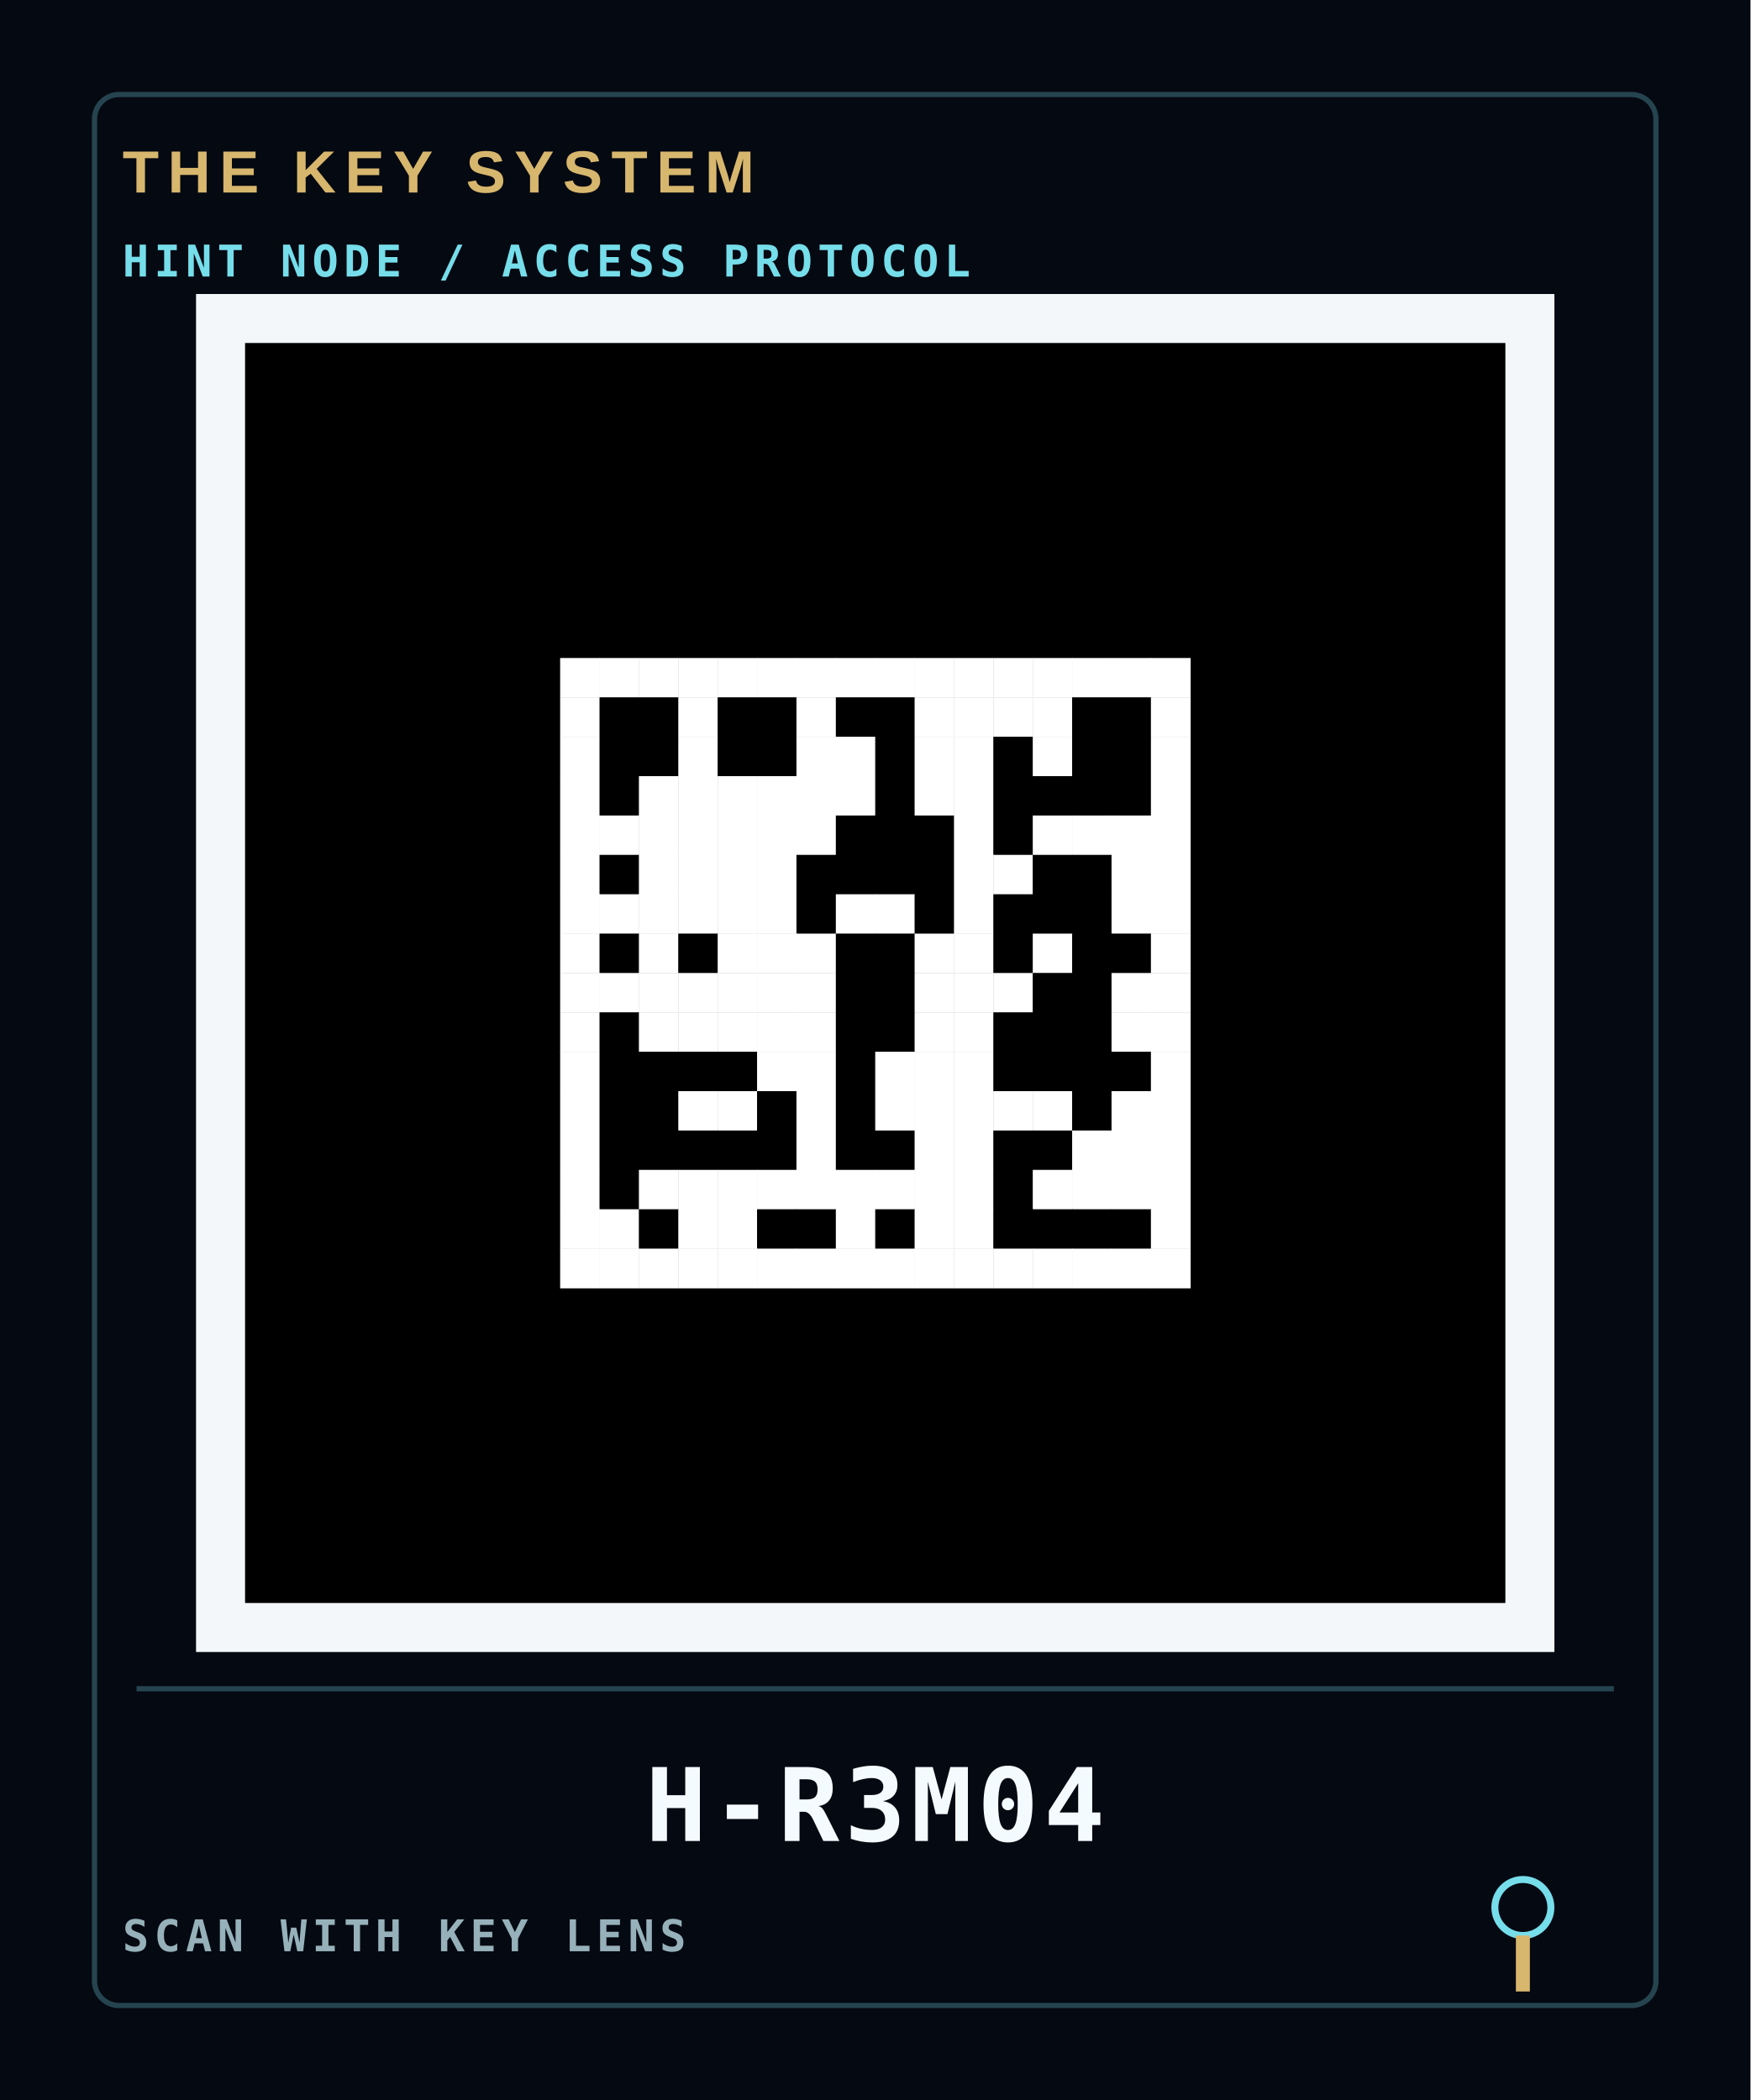
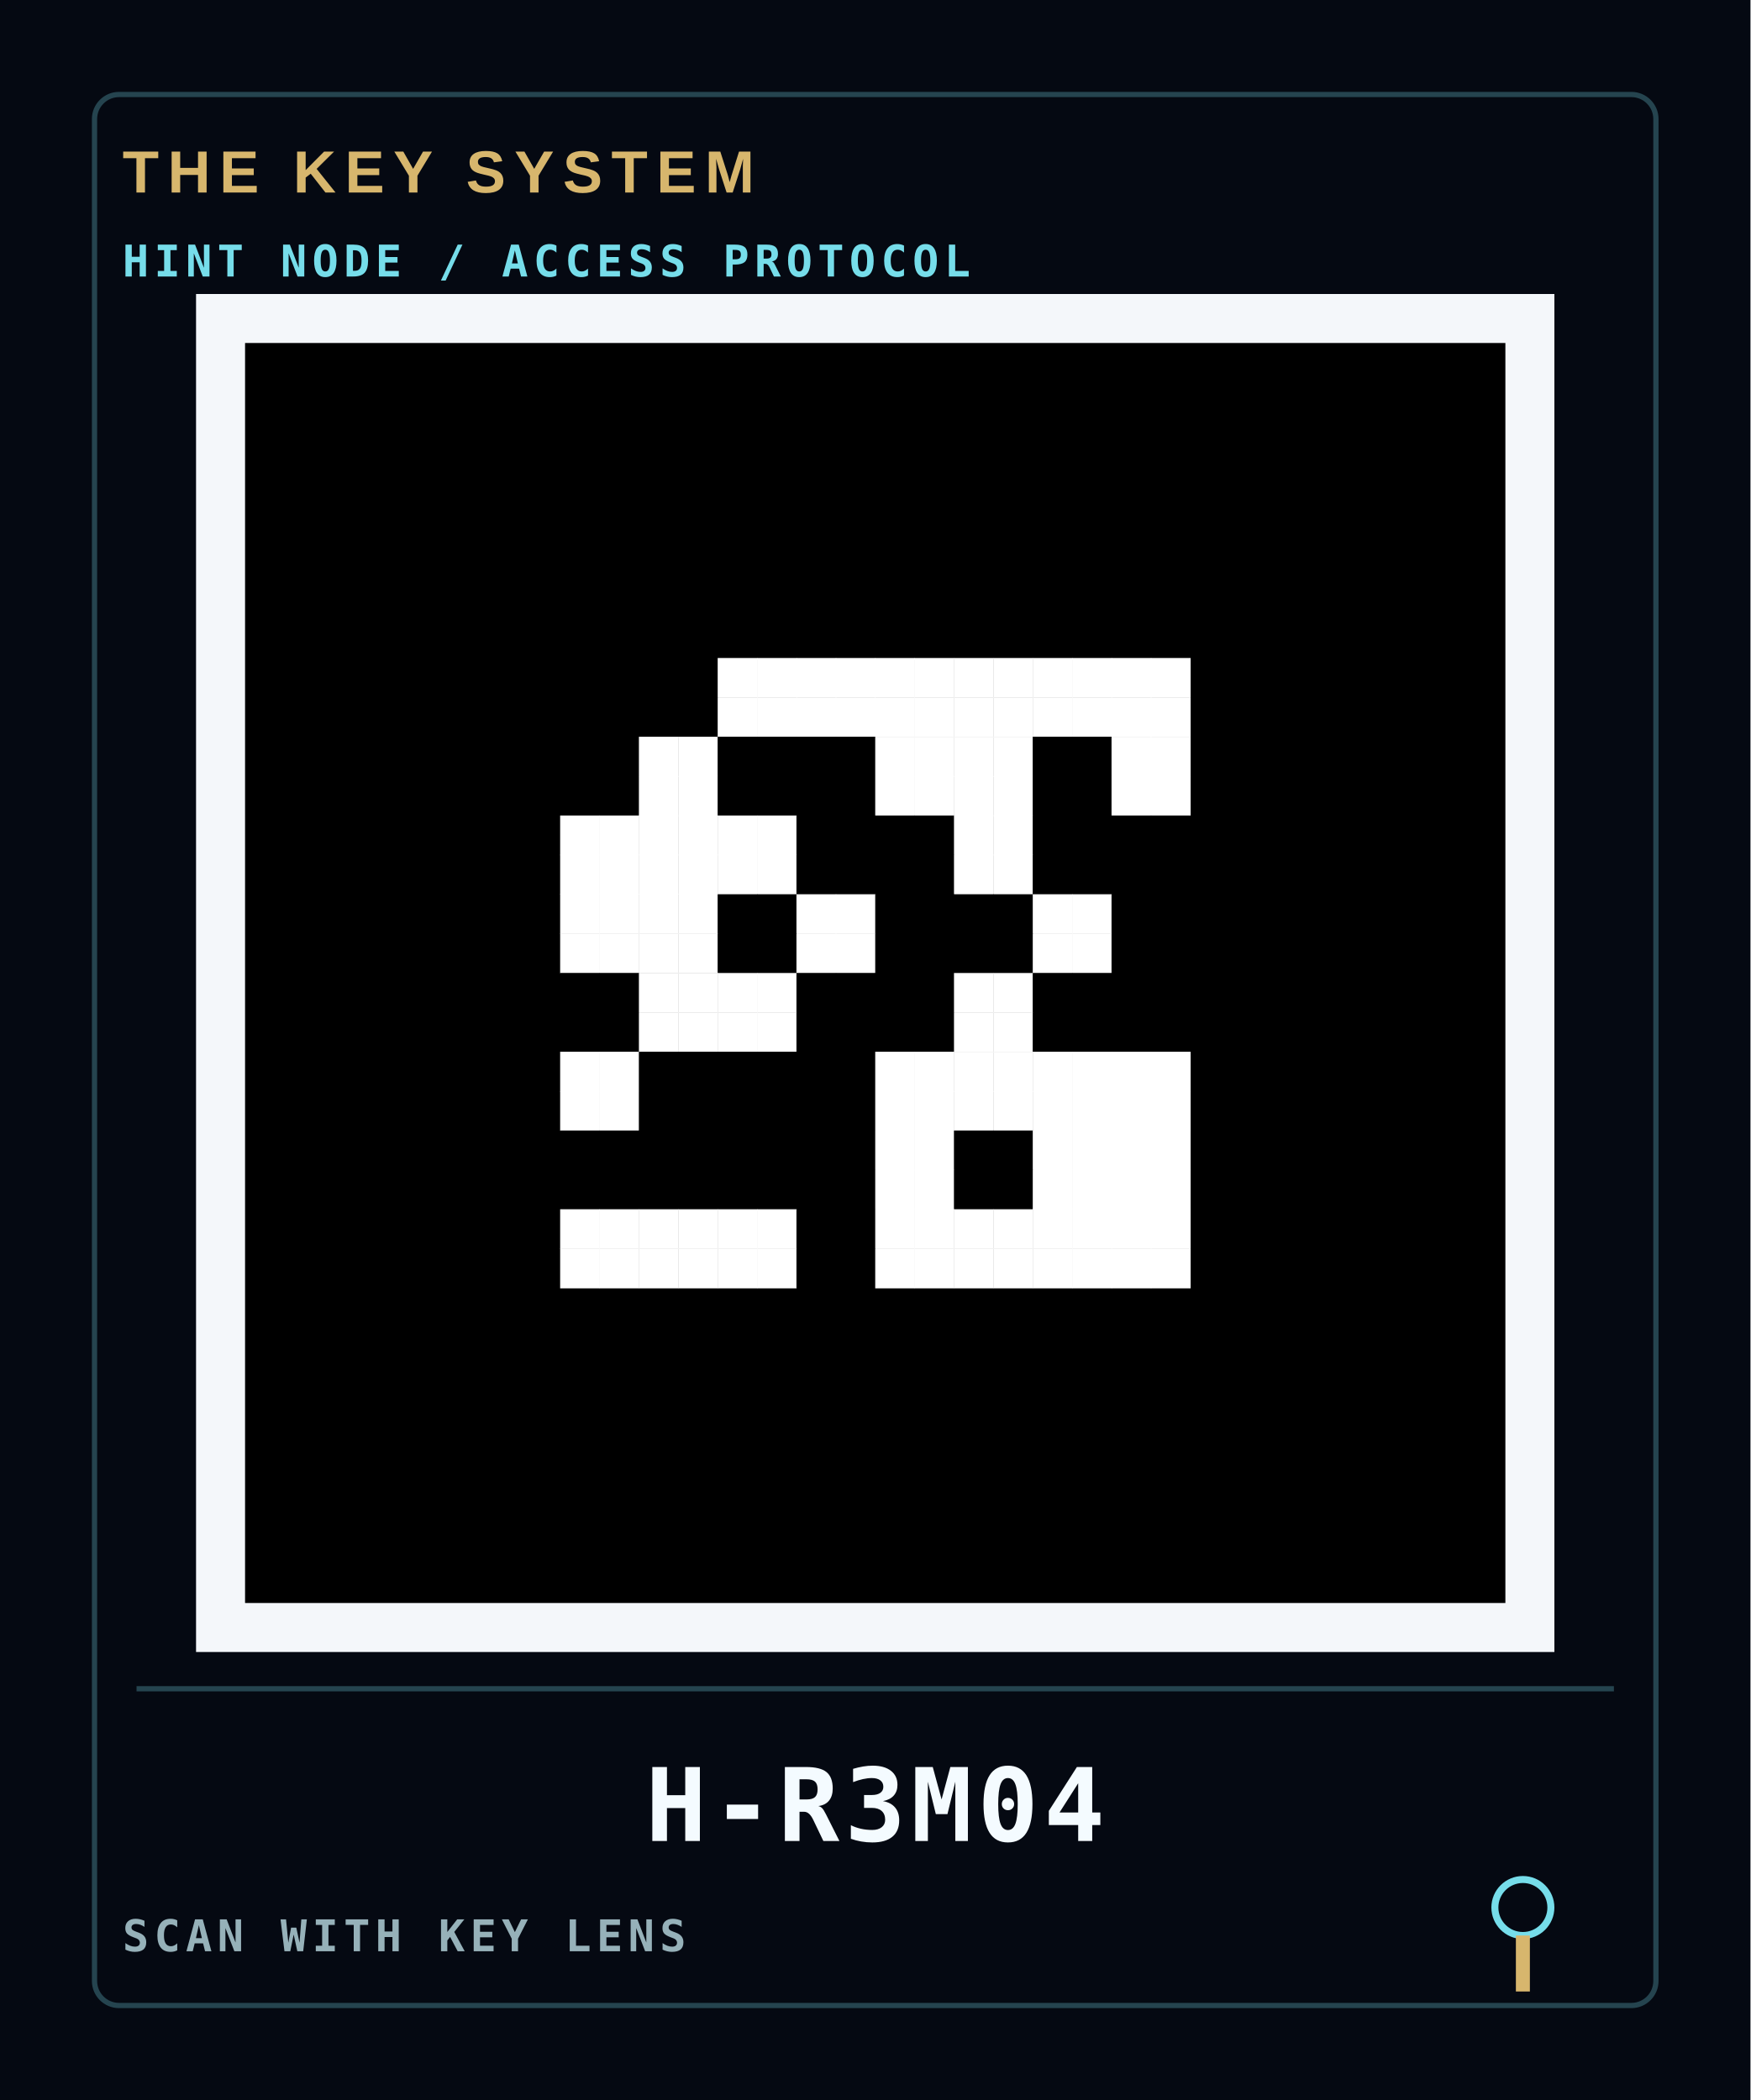
<svg xmlns="http://www.w3.org/2000/svg" width="1000" height="1200" viewBox="0 0 1000 1200">
  <rect width="1000" height="1200" fill="#050912" />
  <rect x="54" y="54" width="892" height="1092" rx="14" fill="none" stroke="#25444f" stroke-width="3" />
  <text x="70" y="110" fill="#d7b66d" font-family="Arial,sans-serif" font-size="34" font-weight="800" letter-spacing="5">THE KEY SYSTEM</text>
  <text x="70" y="158" fill="#76ddea" font-family="monospace" font-size="25" font-weight="700" letter-spacing="3">HINT NODE / ACCESS PROTOCOL</text>
  <rect x="112" y="168" width="776" height="776" fill="#f4f7fa" />
  <rect x="140" y="196" width="720" height="720" fill="#000" />
-   <rect x="320.000" y="376.000" width="22.700" height="22.700" fill="#ffffff" />
-   <rect x="342.500" y="376.000" width="22.700" height="22.700" fill="#ffffff" />
-   <rect x="365.000" y="376.000" width="22.700" height="22.700" fill="#ffffff" />
-   <rect x="387.500" y="376.000" width="22.700" height="22.700" fill="#ffffff" />
+   <rect x="320.000" y="376.000" width="22.700" height="22.700" fill="#000000" />
+   <rect x="342.500" y="376.000" width="22.700" height="22.700" fill="#000000" />
+   <rect x="365.000" y="376.000" width="22.700" height="22.700" fill="#000000" />
+   <rect x="387.500" y="376.000" width="22.700" height="22.700" fill="#000000" />
  <rect x="410.000" y="376.000" width="22.700" height="22.700" fill="#ffffff" />
  <rect x="432.500" y="376.000" width="22.700" height="22.700" fill="#ffffff" />
  <rect x="455.000" y="376.000" width="22.700" height="22.700" fill="#ffffff" />
  <rect x="477.500" y="376.000" width="22.700" height="22.700" fill="#ffffff" />
  <rect x="500.000" y="376.000" width="22.700" height="22.700" fill="#ffffff" />
  <rect x="522.500" y="376.000" width="22.700" height="22.700" fill="#ffffff" />
  <rect x="545.000" y="376.000" width="22.700" height="22.700" fill="#ffffff" />
  <rect x="567.500" y="376.000" width="22.700" height="22.700" fill="#ffffff" />
  <rect x="590.000" y="376.000" width="22.700" height="22.700" fill="#ffffff" />
  <rect x="612.500" y="376.000" width="22.700" height="22.700" fill="#ffffff" />
  <rect x="635.000" y="376.000" width="22.700" height="22.700" fill="#ffffff" />
  <rect x="657.500" y="376.000" width="22.700" height="22.700" fill="#ffffff" />
-   <rect x="320.000" y="398.500" width="22.700" height="22.700" fill="#ffffff" />
+   <rect x="320.000" y="398.500" width="22.700" height="22.700" fill="#000000" />
  <rect x="342.500" y="398.500" width="22.700" height="22.700" fill="#000000" />
  <rect x="365.000" y="398.500" width="22.700" height="22.700" fill="#000000" />
-   <rect x="387.500" y="398.500" width="22.700" height="22.700" fill="#ffffff" />
-   <rect x="410.000" y="398.500" width="22.700" height="22.700" fill="#000000" />
-   <rect x="432.500" y="398.500" width="22.700" height="22.700" fill="#000000" />
+   <rect x="387.500" y="398.500" width="22.700" height="22.700" fill="#000000" />
+   <rect x="410.000" y="398.500" width="22.700" height="22.700" fill="#ffffff" />
+   <rect x="432.500" y="398.500" width="22.700" height="22.700" fill="#ffffff" />
  <rect x="455.000" y="398.500" width="22.700" height="22.700" fill="#ffffff" />
-   <rect x="477.500" y="398.500" width="22.700" height="22.700" fill="#000000" />
-   <rect x="500.000" y="398.500" width="22.700" height="22.700" fill="#000000" />
+   <rect x="477.500" y="398.500" width="22.700" height="22.700" fill="#ffffff" />
+   <rect x="500.000" y="398.500" width="22.700" height="22.700" fill="#ffffff" />
  <rect x="522.500" y="398.500" width="22.700" height="22.700" fill="#ffffff" />
  <rect x="545.000" y="398.500" width="22.700" height="22.700" fill="#ffffff" />
  <rect x="567.500" y="398.500" width="22.700" height="22.700" fill="#ffffff" />
  <rect x="590.000" y="398.500" width="22.700" height="22.700" fill="#ffffff" />
-   <rect x="612.500" y="398.500" width="22.700" height="22.700" fill="#000000" />
-   <rect x="635.000" y="398.500" width="22.700" height="22.700" fill="#000000" />
+   <rect x="612.500" y="398.500" width="22.700" height="22.700" fill="#ffffff" />
+   <rect x="635.000" y="398.500" width="22.700" height="22.700" fill="#ffffff" />
  <rect x="657.500" y="398.500" width="22.700" height="22.700" fill="#ffffff" />
-   <rect x="320.000" y="421.000" width="22.700" height="22.700" fill="#ffffff" />
+   <rect x="320.000" y="421.000" width="22.700" height="22.700" fill="#000000" />
  <rect x="342.500" y="421.000" width="22.700" height="22.700" fill="#000000" />
-   <rect x="365.000" y="421.000" width="22.700" height="22.700" fill="#000000" />
+   <rect x="365.000" y="421.000" width="22.700" height="22.700" fill="#ffffff" />
  <rect x="387.500" y="421.000" width="22.700" height="22.700" fill="#ffffff" />
  <rect x="410.000" y="421.000" width="22.700" height="22.700" fill="#000000" />
  <rect x="432.500" y="421.000" width="22.700" height="22.700" fill="#000000" />
-   <rect x="455.000" y="421.000" width="22.700" height="22.700" fill="#ffffff" />
-   <rect x="477.500" y="421.000" width="22.700" height="22.700" fill="#ffffff" />
-   <rect x="500.000" y="421.000" width="22.700" height="22.700" fill="#000000" />
+   <rect x="455.000" y="421.000" width="22.700" height="22.700" fill="#000000" />
+   <rect x="477.500" y="421.000" width="22.700" height="22.700" fill="#000000" />
+   <rect x="500.000" y="421.000" width="22.700" height="22.700" fill="#ffffff" />
  <rect x="522.500" y="421.000" width="22.700" height="22.700" fill="#ffffff" />
  <rect x="545.000" y="421.000" width="22.700" height="22.700" fill="#ffffff" />
-   <rect x="567.500" y="421.000" width="22.700" height="22.700" fill="#000000" />
-   <rect x="590.000" y="421.000" width="22.700" height="22.700" fill="#ffffff" />
+   <rect x="567.500" y="421.000" width="22.700" height="22.700" fill="#ffffff" />
+   <rect x="590.000" y="421.000" width="22.700" height="22.700" fill="#000000" />
  <rect x="612.500" y="421.000" width="22.700" height="22.700" fill="#000000" />
-   <rect x="635.000" y="421.000" width="22.700" height="22.700" fill="#000000" />
+   <rect x="635.000" y="421.000" width="22.700" height="22.700" fill="#ffffff" />
  <rect x="657.500" y="421.000" width="22.700" height="22.700" fill="#ffffff" />
-   <rect x="320.000" y="443.500" width="22.700" height="22.700" fill="#ffffff" />
+   <rect x="320.000" y="443.500" width="22.700" height="22.700" fill="#000000" />
  <rect x="342.500" y="443.500" width="22.700" height="22.700" fill="#000000" />
  <rect x="365.000" y="443.500" width="22.700" height="22.700" fill="#ffffff" />
  <rect x="387.500" y="443.500" width="22.700" height="22.700" fill="#ffffff" />
-   <rect x="410.000" y="443.500" width="22.700" height="22.700" fill="#ffffff" />
-   <rect x="432.500" y="443.500" width="22.700" height="22.700" fill="#ffffff" />
-   <rect x="455.000" y="443.500" width="22.700" height="22.700" fill="#ffffff" />
-   <rect x="477.500" y="443.500" width="22.700" height="22.700" fill="#ffffff" />
-   <rect x="500.000" y="443.500" width="22.700" height="22.700" fill="#000000" />
+   <rect x="410.000" y="443.500" width="22.700" height="22.700" fill="#000000" />
+   <rect x="432.500" y="443.500" width="22.700" height="22.700" fill="#000000" />
+   <rect x="455.000" y="443.500" width="22.700" height="22.700" fill="#000000" />
+   <rect x="477.500" y="443.500" width="22.700" height="22.700" fill="#000000" />
+   <rect x="500.000" y="443.500" width="22.700" height="22.700" fill="#ffffff" />
  <rect x="522.500" y="443.500" width="22.700" height="22.700" fill="#ffffff" />
  <rect x="545.000" y="443.500" width="22.700" height="22.700" fill="#ffffff" />
-   <rect x="567.500" y="443.500" width="22.700" height="22.700" fill="#000000" />
+   <rect x="567.500" y="443.500" width="22.700" height="22.700" fill="#ffffff" />
  <rect x="590.000" y="443.500" width="22.700" height="22.700" fill="#000000" />
  <rect x="612.500" y="443.500" width="22.700" height="22.700" fill="#000000" />
-   <rect x="635.000" y="443.500" width="22.700" height="22.700" fill="#000000" />
+   <rect x="635.000" y="443.500" width="22.700" height="22.700" fill="#ffffff" />
  <rect x="657.500" y="443.500" width="22.700" height="22.700" fill="#ffffff" />
  <rect x="320.000" y="466.000" width="22.700" height="22.700" fill="#ffffff" />
  <rect x="342.500" y="466.000" width="22.700" height="22.700" fill="#ffffff" />
  <rect x="365.000" y="466.000" width="22.700" height="22.700" fill="#ffffff" />
  <rect x="387.500" y="466.000" width="22.700" height="22.700" fill="#ffffff" />
  <rect x="410.000" y="466.000" width="22.700" height="22.700" fill="#ffffff" />
  <rect x="432.500" y="466.000" width="22.700" height="22.700" fill="#ffffff" />
-   <rect x="455.000" y="466.000" width="22.700" height="22.700" fill="#ffffff" />
+   <rect x="455.000" y="466.000" width="22.700" height="22.700" fill="#000000" />
  <rect x="477.500" y="466.000" width="22.700" height="22.700" fill="#000000" />
  <rect x="500.000" y="466.000" width="22.700" height="22.700" fill="#000000" />
  <rect x="522.500" y="466.000" width="22.700" height="22.700" fill="#000000" />
  <rect x="545.000" y="466.000" width="22.700" height="22.700" fill="#ffffff" />
-   <rect x="567.500" y="466.000" width="22.700" height="22.700" fill="#000000" />
-   <rect x="590.000" y="466.000" width="22.700" height="22.700" fill="#ffffff" />
-   <rect x="612.500" y="466.000" width="22.700" height="22.700" fill="#ffffff" />
-   <rect x="635.000" y="466.000" width="22.700" height="22.700" fill="#ffffff" />
-   <rect x="657.500" y="466.000" width="22.700" height="22.700" fill="#ffffff" />
+   <rect x="567.500" y="466.000" width="22.700" height="22.700" fill="#ffffff" />
+   <rect x="590.000" y="466.000" width="22.700" height="22.700" fill="#000000" />
+   <rect x="612.500" y="466.000" width="22.700" height="22.700" fill="#000000" />
+   <rect x="635.000" y="466.000" width="22.700" height="22.700" fill="#000000" />
+   <rect x="657.500" y="466.000" width="22.700" height="22.700" fill="#000000" />
  <rect x="320.000" y="488.500" width="22.700" height="22.700" fill="#ffffff" />
-   <rect x="342.500" y="488.500" width="22.700" height="22.700" fill="#000000" />
+   <rect x="342.500" y="488.500" width="22.700" height="22.700" fill="#ffffff" />
  <rect x="365.000" y="488.500" width="22.700" height="22.700" fill="#ffffff" />
  <rect x="387.500" y="488.500" width="22.700" height="22.700" fill="#ffffff" />
  <rect x="410.000" y="488.500" width="22.700" height="22.700" fill="#ffffff" />
  <rect x="432.500" y="488.500" width="22.700" height="22.700" fill="#ffffff" />
  <rect x="455.000" y="488.500" width="22.700" height="22.700" fill="#000000" />
  <rect x="477.500" y="488.500" width="22.700" height="22.700" fill="#000000" />
  <rect x="500.000" y="488.500" width="22.700" height="22.700" fill="#000000" />
  <rect x="522.500" y="488.500" width="22.700" height="22.700" fill="#000000" />
  <rect x="545.000" y="488.500" width="22.700" height="22.700" fill="#ffffff" />
  <rect x="567.500" y="488.500" width="22.700" height="22.700" fill="#ffffff" />
  <rect x="590.000" y="488.500" width="22.700" height="22.700" fill="#000000" />
  <rect x="612.500" y="488.500" width="22.700" height="22.700" fill="#000000" />
-   <rect x="635.000" y="488.500" width="22.700" height="22.700" fill="#ffffff" />
-   <rect x="657.500" y="488.500" width="22.700" height="22.700" fill="#ffffff" />
+   <rect x="635.000" y="488.500" width="22.700" height="22.700" fill="#000000" />
+   <rect x="657.500" y="488.500" width="22.700" height="22.700" fill="#000000" />
  <rect x="320.000" y="511.000" width="22.700" height="22.700" fill="#ffffff" />
  <rect x="342.500" y="511.000" width="22.700" height="22.700" fill="#ffffff" />
  <rect x="365.000" y="511.000" width="22.700" height="22.700" fill="#ffffff" />
  <rect x="387.500" y="511.000" width="22.700" height="22.700" fill="#ffffff" />
-   <rect x="410.000" y="511.000" width="22.700" height="22.700" fill="#ffffff" />
-   <rect x="432.500" y="511.000" width="22.700" height="22.700" fill="#ffffff" />
-   <rect x="455.000" y="511.000" width="22.700" height="22.700" fill="#000000" />
+   <rect x="410.000" y="511.000" width="22.700" height="22.700" fill="#000000" />
+   <rect x="432.500" y="511.000" width="22.700" height="22.700" fill="#000000" />
+   <rect x="455.000" y="511.000" width="22.700" height="22.700" fill="#ffffff" />
  <rect x="477.500" y="511.000" width="22.700" height="22.700" fill="#ffffff" />
-   <rect x="500.000" y="511.000" width="22.700" height="22.700" fill="#ffffff" />
+   <rect x="500.000" y="511.000" width="22.700" height="22.700" fill="#000000" />
  <rect x="522.500" y="511.000" width="22.700" height="22.700" fill="#000000" />
-   <rect x="545.000" y="511.000" width="22.700" height="22.700" fill="#ffffff" />
+   <rect x="545.000" y="511.000" width="22.700" height="22.700" fill="#000000" />
  <rect x="567.500" y="511.000" width="22.700" height="22.700" fill="#000000" />
-   <rect x="590.000" y="511.000" width="22.700" height="22.700" fill="#000000" />
-   <rect x="612.500" y="511.000" width="22.700" height="22.700" fill="#000000" />
-   <rect x="635.000" y="511.000" width="22.700" height="22.700" fill="#ffffff" />
-   <rect x="657.500" y="511.000" width="22.700" height="22.700" fill="#ffffff" />
+   <rect x="590.000" y="511.000" width="22.700" height="22.700" fill="#ffffff" />
+   <rect x="612.500" y="511.000" width="22.700" height="22.700" fill="#ffffff" />
+   <rect x="635.000" y="511.000" width="22.700" height="22.700" fill="#000000" />
+   <rect x="657.500" y="511.000" width="22.700" height="22.700" fill="#000000" />
  <rect x="320.000" y="533.500" width="22.700" height="22.700" fill="#ffffff" />
-   <rect x="342.500" y="533.500" width="22.700" height="22.700" fill="#000000" />
+   <rect x="342.500" y="533.500" width="22.700" height="22.700" fill="#ffffff" />
  <rect x="365.000" y="533.500" width="22.700" height="22.700" fill="#ffffff" />
-   <rect x="387.500" y="533.500" width="22.700" height="22.700" fill="#000000" />
-   <rect x="410.000" y="533.500" width="22.700" height="22.700" fill="#ffffff" />
-   <rect x="432.500" y="533.500" width="22.700" height="22.700" fill="#ffffff" />
+   <rect x="387.500" y="533.500" width="22.700" height="22.700" fill="#ffffff" />
+   <rect x="410.000" y="533.500" width="22.700" height="22.700" fill="#000000" />
+   <rect x="432.500" y="533.500" width="22.700" height="22.700" fill="#000000" />
  <rect x="455.000" y="533.500" width="22.700" height="22.700" fill="#ffffff" />
-   <rect x="477.500" y="533.500" width="22.700" height="22.700" fill="#000000" />
+   <rect x="477.500" y="533.500" width="22.700" height="22.700" fill="#ffffff" />
  <rect x="500.000" y="533.500" width="22.700" height="22.700" fill="#000000" />
-   <rect x="522.500" y="533.500" width="22.700" height="22.700" fill="#ffffff" />
-   <rect x="545.000" y="533.500" width="22.700" height="22.700" fill="#ffffff" />
+   <rect x="522.500" y="533.500" width="22.700" height="22.700" fill="#000000" />
+   <rect x="545.000" y="533.500" width="22.700" height="22.700" fill="#000000" />
  <rect x="567.500" y="533.500" width="22.700" height="22.700" fill="#000000" />
  <rect x="590.000" y="533.500" width="22.700" height="22.700" fill="#ffffff" />
-   <rect x="612.500" y="533.500" width="22.700" height="22.700" fill="#000000" />
+   <rect x="612.500" y="533.500" width="22.700" height="22.700" fill="#ffffff" />
  <rect x="635.000" y="533.500" width="22.700" height="22.700" fill="#000000" />
-   <rect x="657.500" y="533.500" width="22.700" height="22.700" fill="#ffffff" />
-   <rect x="320.000" y="556.000" width="22.700" height="22.700" fill="#ffffff" />
-   <rect x="342.500" y="556.000" width="22.700" height="22.700" fill="#ffffff" />
+   <rect x="657.500" y="533.500" width="22.700" height="22.700" fill="#000000" />
+   <rect x="320.000" y="556.000" width="22.700" height="22.700" fill="#000000" />
+   <rect x="342.500" y="556.000" width="22.700" height="22.700" fill="#000000" />
  <rect x="365.000" y="556.000" width="22.700" height="22.700" fill="#ffffff" />
  <rect x="387.500" y="556.000" width="22.700" height="22.700" fill="#ffffff" />
  <rect x="410.000" y="556.000" width="22.700" height="22.700" fill="#ffffff" />
  <rect x="432.500" y="556.000" width="22.700" height="22.700" fill="#ffffff" />
-   <rect x="455.000" y="556.000" width="22.700" height="22.700" fill="#ffffff" />
+   <rect x="455.000" y="556.000" width="22.700" height="22.700" fill="#000000" />
  <rect x="477.500" y="556.000" width="22.700" height="22.700" fill="#000000" />
  <rect x="500.000" y="556.000" width="22.700" height="22.700" fill="#000000" />
-   <rect x="522.500" y="556.000" width="22.700" height="22.700" fill="#ffffff" />
+   <rect x="522.500" y="556.000" width="22.700" height="22.700" fill="#000000" />
  <rect x="545.000" y="556.000" width="22.700" height="22.700" fill="#ffffff" />
  <rect x="567.500" y="556.000" width="22.700" height="22.700" fill="#ffffff" />
  <rect x="590.000" y="556.000" width="22.700" height="22.700" fill="#000000" />
  <rect x="612.500" y="556.000" width="22.700" height="22.700" fill="#000000" />
-   <rect x="635.000" y="556.000" width="22.700" height="22.700" fill="#ffffff" />
-   <rect x="657.500" y="556.000" width="22.700" height="22.700" fill="#ffffff" />
-   <rect x="320.000" y="578.500" width="22.700" height="22.700" fill="#ffffff" />
+   <rect x="635.000" y="556.000" width="22.700" height="22.700" fill="#000000" />
+   <rect x="657.500" y="556.000" width="22.700" height="22.700" fill="#000000" />
+   <rect x="320.000" y="578.500" width="22.700" height="22.700" fill="#000000" />
  <rect x="342.500" y="578.500" width="22.700" height="22.700" fill="#000000" />
  <rect x="365.000" y="578.500" width="22.700" height="22.700" fill="#ffffff" />
  <rect x="387.500" y="578.500" width="22.700" height="22.700" fill="#ffffff" />
  <rect x="410.000" y="578.500" width="22.700" height="22.700" fill="#ffffff" />
  <rect x="432.500" y="578.500" width="22.700" height="22.700" fill="#ffffff" />
-   <rect x="455.000" y="578.500" width="22.700" height="22.700" fill="#ffffff" />
+   <rect x="455.000" y="578.500" width="22.700" height="22.700" fill="#000000" />
  <rect x="477.500" y="578.500" width="22.700" height="22.700" fill="#000000" />
  <rect x="500.000" y="578.500" width="22.700" height="22.700" fill="#000000" />
-   <rect x="522.500" y="578.500" width="22.700" height="22.700" fill="#ffffff" />
+   <rect x="522.500" y="578.500" width="22.700" height="22.700" fill="#000000" />
  <rect x="545.000" y="578.500" width="22.700" height="22.700" fill="#ffffff" />
-   <rect x="567.500" y="578.500" width="22.700" height="22.700" fill="#000000" />
+   <rect x="567.500" y="578.500" width="22.700" height="22.700" fill="#ffffff" />
  <rect x="590.000" y="578.500" width="22.700" height="22.700" fill="#000000" />
  <rect x="612.500" y="578.500" width="22.700" height="22.700" fill="#000000" />
-   <rect x="635.000" y="578.500" width="22.700" height="22.700" fill="#ffffff" />
-   <rect x="657.500" y="578.500" width="22.700" height="22.700" fill="#ffffff" />
+   <rect x="635.000" y="578.500" width="22.700" height="22.700" fill="#000000" />
+   <rect x="657.500" y="578.500" width="22.700" height="22.700" fill="#000000" />
  <rect x="320.000" y="601.000" width="22.700" height="22.700" fill="#ffffff" />
-   <rect x="342.500" y="601.000" width="22.700" height="22.700" fill="#000000" />
+   <rect x="342.500" y="601.000" width="22.700" height="22.700" fill="#ffffff" />
  <rect x="365.000" y="601.000" width="22.700" height="22.700" fill="#000000" />
  <rect x="387.500" y="601.000" width="22.700" height="22.700" fill="#000000" />
  <rect x="410.000" y="601.000" width="22.700" height="22.700" fill="#000000" />
-   <rect x="432.500" y="601.000" width="22.700" height="22.700" fill="#ffffff" />
-   <rect x="455.000" y="601.000" width="22.700" height="22.700" fill="#ffffff" />
+   <rect x="432.500" y="601.000" width="22.700" height="22.700" fill="#000000" />
+   <rect x="455.000" y="601.000" width="22.700" height="22.700" fill="#000000" />
  <rect x="477.500" y="601.000" width="22.700" height="22.700" fill="#000000" />
  <rect x="500.000" y="601.000" width="22.700" height="22.700" fill="#ffffff" />
  <rect x="522.500" y="601.000" width="22.700" height="22.700" fill="#ffffff" />
  <rect x="545.000" y="601.000" width="22.700" height="22.700" fill="#ffffff" />
-   <rect x="567.500" y="601.000" width="22.700" height="22.700" fill="#000000" />
-   <rect x="590.000" y="601.000" width="22.700" height="22.700" fill="#000000" />
-   <rect x="612.500" y="601.000" width="22.700" height="22.700" fill="#000000" />
-   <rect x="635.000" y="601.000" width="22.700" height="22.700" fill="#000000" />
+   <rect x="567.500" y="601.000" width="22.700" height="22.700" fill="#ffffff" />
+   <rect x="590.000" y="601.000" width="22.700" height="22.700" fill="#ffffff" />
+   <rect x="612.500" y="601.000" width="22.700" height="22.700" fill="#ffffff" />
+   <rect x="635.000" y="601.000" width="22.700" height="22.700" fill="#ffffff" />
  <rect x="657.500" y="601.000" width="22.700" height="22.700" fill="#ffffff" />
  <rect x="320.000" y="623.500" width="22.700" height="22.700" fill="#ffffff" />
-   <rect x="342.500" y="623.500" width="22.700" height="22.700" fill="#000000" />
+   <rect x="342.500" y="623.500" width="22.700" height="22.700" fill="#ffffff" />
  <rect x="365.000" y="623.500" width="22.700" height="22.700" fill="#000000" />
-   <rect x="387.500" y="623.500" width="22.700" height="22.700" fill="#ffffff" />
-   <rect x="410.000" y="623.500" width="22.700" height="22.700" fill="#ffffff" />
+   <rect x="387.500" y="623.500" width="22.700" height="22.700" fill="#000000" />
+   <rect x="410.000" y="623.500" width="22.700" height="22.700" fill="#000000" />
  <rect x="432.500" y="623.500" width="22.700" height="22.700" fill="#000000" />
-   <rect x="455.000" y="623.500" width="22.700" height="22.700" fill="#ffffff" />
+   <rect x="455.000" y="623.500" width="22.700" height="22.700" fill="#000000" />
  <rect x="477.500" y="623.500" width="22.700" height="22.700" fill="#000000" />
  <rect x="500.000" y="623.500" width="22.700" height="22.700" fill="#ffffff" />
  <rect x="522.500" y="623.500" width="22.700" height="22.700" fill="#ffffff" />
  <rect x="545.000" y="623.500" width="22.700" height="22.700" fill="#ffffff" />
  <rect x="567.500" y="623.500" width="22.700" height="22.700" fill="#ffffff" />
  <rect x="590.000" y="623.500" width="22.700" height="22.700" fill="#ffffff" />
-   <rect x="612.500" y="623.500" width="22.700" height="22.700" fill="#000000" />
+   <rect x="612.500" y="623.500" width="22.700" height="22.700" fill="#ffffff" />
  <rect x="635.000" y="623.500" width="22.700" height="22.700" fill="#ffffff" />
  <rect x="657.500" y="623.500" width="22.700" height="22.700" fill="#ffffff" />
-   <rect x="320.000" y="646.000" width="22.700" height="22.700" fill="#ffffff" />
+   <rect x="320.000" y="646.000" width="22.700" height="22.700" fill="#000000" />
  <rect x="342.500" y="646.000" width="22.700" height="22.700" fill="#000000" />
  <rect x="365.000" y="646.000" width="22.700" height="22.700" fill="#000000" />
  <rect x="387.500" y="646.000" width="22.700" height="22.700" fill="#000000" />
  <rect x="410.000" y="646.000" width="22.700" height="22.700" fill="#000000" />
  <rect x="432.500" y="646.000" width="22.700" height="22.700" fill="#000000" />
-   <rect x="455.000" y="646.000" width="22.700" height="22.700" fill="#ffffff" />
+   <rect x="455.000" y="646.000" width="22.700" height="22.700" fill="#000000" />
  <rect x="477.500" y="646.000" width="22.700" height="22.700" fill="#000000" />
-   <rect x="500.000" y="646.000" width="22.700" height="22.700" fill="#000000" />
+   <rect x="500.000" y="646.000" width="22.700" height="22.700" fill="#ffffff" />
  <rect x="522.500" y="646.000" width="22.700" height="22.700" fill="#ffffff" />
-   <rect x="545.000" y="646.000" width="22.700" height="22.700" fill="#ffffff" />
+   <rect x="545.000" y="646.000" width="22.700" height="22.700" fill="#000000" />
  <rect x="567.500" y="646.000" width="22.700" height="22.700" fill="#000000" />
-   <rect x="590.000" y="646.000" width="22.700" height="22.700" fill="#000000" />
+   <rect x="590.000" y="646.000" width="22.700" height="22.700" fill="#ffffff" />
  <rect x="612.500" y="646.000" width="22.700" height="22.700" fill="#ffffff" />
  <rect x="635.000" y="646.000" width="22.700" height="22.700" fill="#ffffff" />
  <rect x="657.500" y="646.000" width="22.700" height="22.700" fill="#ffffff" />
-   <rect x="320.000" y="668.500" width="22.700" height="22.700" fill="#ffffff" />
+   <rect x="320.000" y="668.500" width="22.700" height="22.700" fill="#000000" />
  <rect x="342.500" y="668.500" width="22.700" height="22.700" fill="#000000" />
-   <rect x="365.000" y="668.500" width="22.700" height="22.700" fill="#ffffff" />
-   <rect x="387.500" y="668.500" width="22.700" height="22.700" fill="#ffffff" />
-   <rect x="410.000" y="668.500" width="22.700" height="22.700" fill="#ffffff" />
-   <rect x="432.500" y="668.500" width="22.700" height="22.700" fill="#ffffff" />
-   <rect x="455.000" y="668.500" width="22.700" height="22.700" fill="#ffffff" />
-   <rect x="477.500" y="668.500" width="22.700" height="22.700" fill="#ffffff" />
+   <rect x="365.000" y="668.500" width="22.700" height="22.700" fill="#000000" />
+   <rect x="387.500" y="668.500" width="22.700" height="22.700" fill="#000000" />
+   <rect x="410.000" y="668.500" width="22.700" height="22.700" fill="#000000" />
+   <rect x="432.500" y="668.500" width="22.700" height="22.700" fill="#000000" />
+   <rect x="455.000" y="668.500" width="22.700" height="22.700" fill="#000000" />
+   <rect x="477.500" y="668.500" width="22.700" height="22.700" fill="#000000" />
  <rect x="500.000" y="668.500" width="22.700" height="22.700" fill="#ffffff" />
  <rect x="522.500" y="668.500" width="22.700" height="22.700" fill="#ffffff" />
-   <rect x="545.000" y="668.500" width="22.700" height="22.700" fill="#ffffff" />
+   <rect x="545.000" y="668.500" width="22.700" height="22.700" fill="#000000" />
  <rect x="567.500" y="668.500" width="22.700" height="22.700" fill="#000000" />
  <rect x="590.000" y="668.500" width="22.700" height="22.700" fill="#ffffff" />
  <rect x="612.500" y="668.500" width="22.700" height="22.700" fill="#ffffff" />
  <rect x="635.000" y="668.500" width="22.700" height="22.700" fill="#ffffff" />
  <rect x="657.500" y="668.500" width="22.700" height="22.700" fill="#ffffff" />
  <rect x="320.000" y="691.000" width="22.700" height="22.700" fill="#ffffff" />
  <rect x="342.500" y="691.000" width="22.700" height="22.700" fill="#ffffff" />
-   <rect x="365.000" y="691.000" width="22.700" height="22.700" fill="#000000" />
+   <rect x="365.000" y="691.000" width="22.700" height="22.700" fill="#ffffff" />
  <rect x="387.500" y="691.000" width="22.700" height="22.700" fill="#ffffff" />
  <rect x="410.000" y="691.000" width="22.700" height="22.700" fill="#ffffff" />
-   <rect x="432.500" y="691.000" width="22.700" height="22.700" fill="#000000" />
+   <rect x="432.500" y="691.000" width="22.700" height="22.700" fill="#ffffff" />
  <rect x="455.000" y="691.000" width="22.700" height="22.700" fill="#000000" />
-   <rect x="477.500" y="691.000" width="22.700" height="22.700" fill="#ffffff" />
-   <rect x="500.000" y="691.000" width="22.700" height="22.700" fill="#000000" />
+   <rect x="477.500" y="691.000" width="22.700" height="22.700" fill="#000000" />
+   <rect x="500.000" y="691.000" width="22.700" height="22.700" fill="#ffffff" />
  <rect x="522.500" y="691.000" width="22.700" height="22.700" fill="#ffffff" />
  <rect x="545.000" y="691.000" width="22.700" height="22.700" fill="#ffffff" />
-   <rect x="567.500" y="691.000" width="22.700" height="22.700" fill="#000000" />
-   <rect x="590.000" y="691.000" width="22.700" height="22.700" fill="#000000" />
-   <rect x="612.500" y="691.000" width="22.700" height="22.700" fill="#000000" />
-   <rect x="635.000" y="691.000" width="22.700" height="22.700" fill="#000000" />
+   <rect x="567.500" y="691.000" width="22.700" height="22.700" fill="#ffffff" />
+   <rect x="590.000" y="691.000" width="22.700" height="22.700" fill="#ffffff" />
+   <rect x="612.500" y="691.000" width="22.700" height="22.700" fill="#ffffff" />
+   <rect x="635.000" y="691.000" width="22.700" height="22.700" fill="#ffffff" />
  <rect x="657.500" y="691.000" width="22.700" height="22.700" fill="#ffffff" />
  <rect x="320.000" y="713.500" width="22.700" height="22.700" fill="#ffffff" />
  <rect x="342.500" y="713.500" width="22.700" height="22.700" fill="#ffffff" />
  <rect x="365.000" y="713.500" width="22.700" height="22.700" fill="#ffffff" />
  <rect x="387.500" y="713.500" width="22.700" height="22.700" fill="#ffffff" />
  <rect x="410.000" y="713.500" width="22.700" height="22.700" fill="#ffffff" />
  <rect x="432.500" y="713.500" width="22.700" height="22.700" fill="#ffffff" />
-   <rect x="455.000" y="713.500" width="22.700" height="22.700" fill="#ffffff" />
-   <rect x="477.500" y="713.500" width="22.700" height="22.700" fill="#ffffff" />
+   <rect x="455.000" y="713.500" width="22.700" height="22.700" fill="#000000" />
+   <rect x="477.500" y="713.500" width="22.700" height="22.700" fill="#000000" />
  <rect x="500.000" y="713.500" width="22.700" height="22.700" fill="#ffffff" />
  <rect x="522.500" y="713.500" width="22.700" height="22.700" fill="#ffffff" />
  <rect x="545.000" y="713.500" width="22.700" height="22.700" fill="#ffffff" />
  <rect x="567.500" y="713.500" width="22.700" height="22.700" fill="#ffffff" />
  <rect x="590.000" y="713.500" width="22.700" height="22.700" fill="#ffffff" />
  <rect x="612.500" y="713.500" width="22.700" height="22.700" fill="#ffffff" />
  <rect x="635.000" y="713.500" width="22.700" height="22.700" fill="#ffffff" />
  <rect x="657.500" y="713.500" width="22.700" height="22.700" fill="#ffffff" />
  <line x1="78" y1="965" x2="922" y2="965" stroke="#25444f" stroke-width="3" />
  <text x="500" y="1052" text-anchor="middle" fill="#f4fbff" font-family="monospace" font-size="58" font-weight="800" letter-spacing="3">H-R3M04</text>
  <text x="70" y="1115" fill="#96b1b9" font-family="monospace" font-size="25" font-weight="700" letter-spacing="3">SCAN WITH KEY LENS</text>
  <circle cx="870" cy="1090" r="16" fill="none" stroke="#76ddea" stroke-width="4" />
  <path d="M870 1106v32" stroke="#d7b66d" stroke-width="8" />
</svg>
